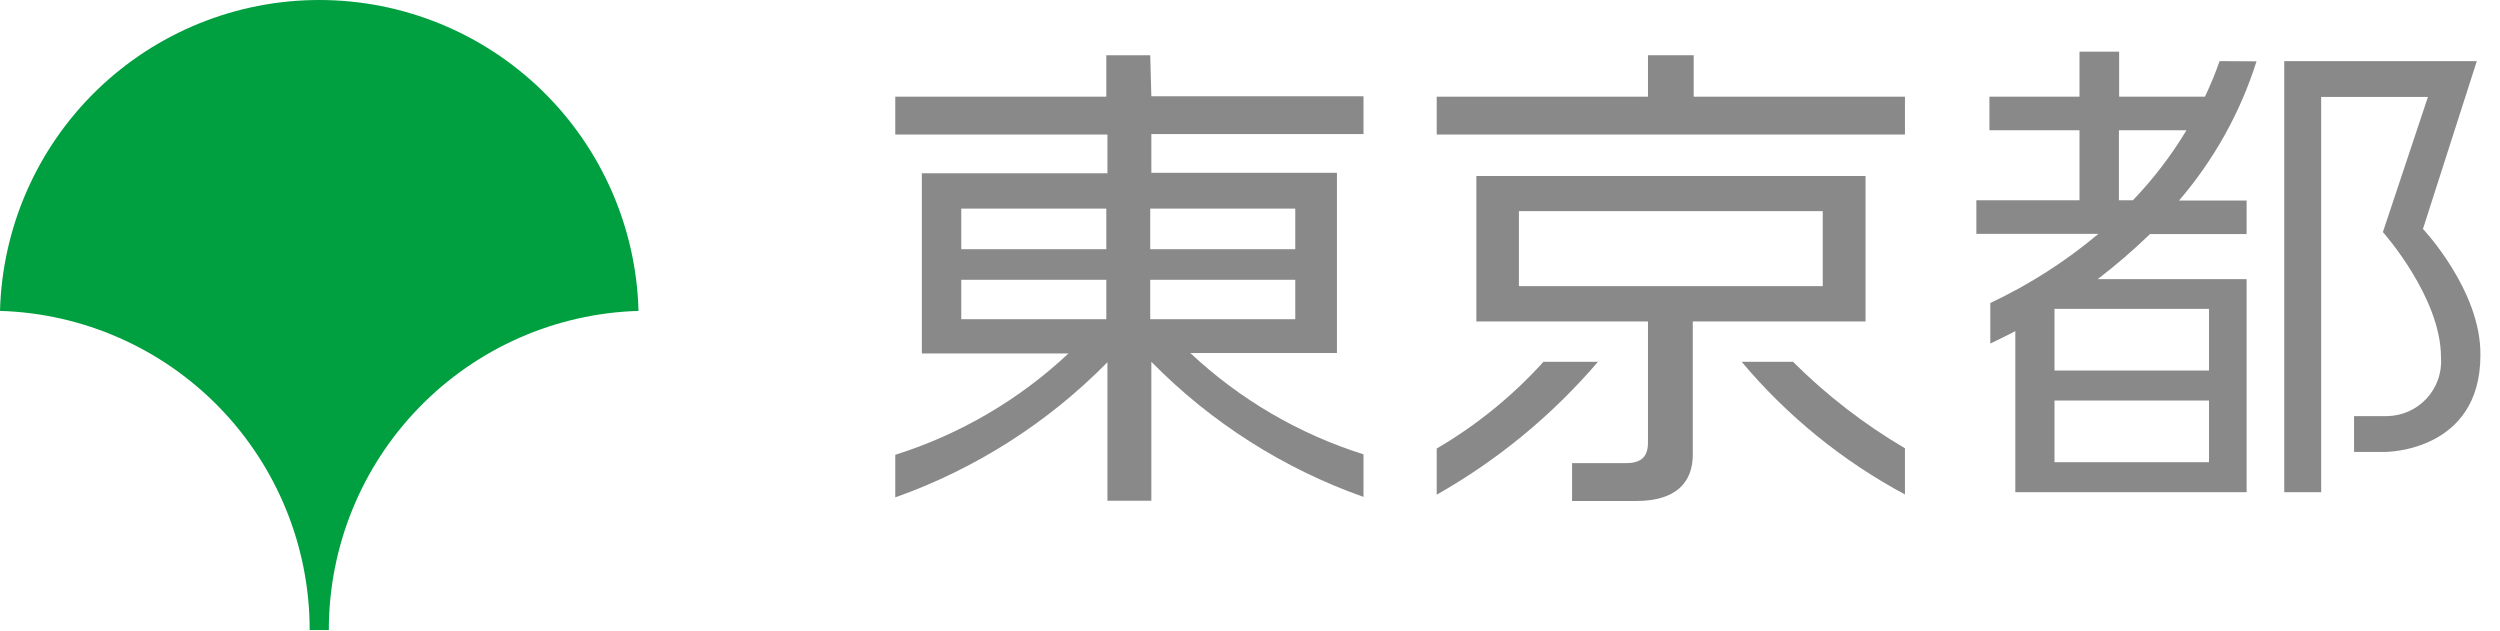
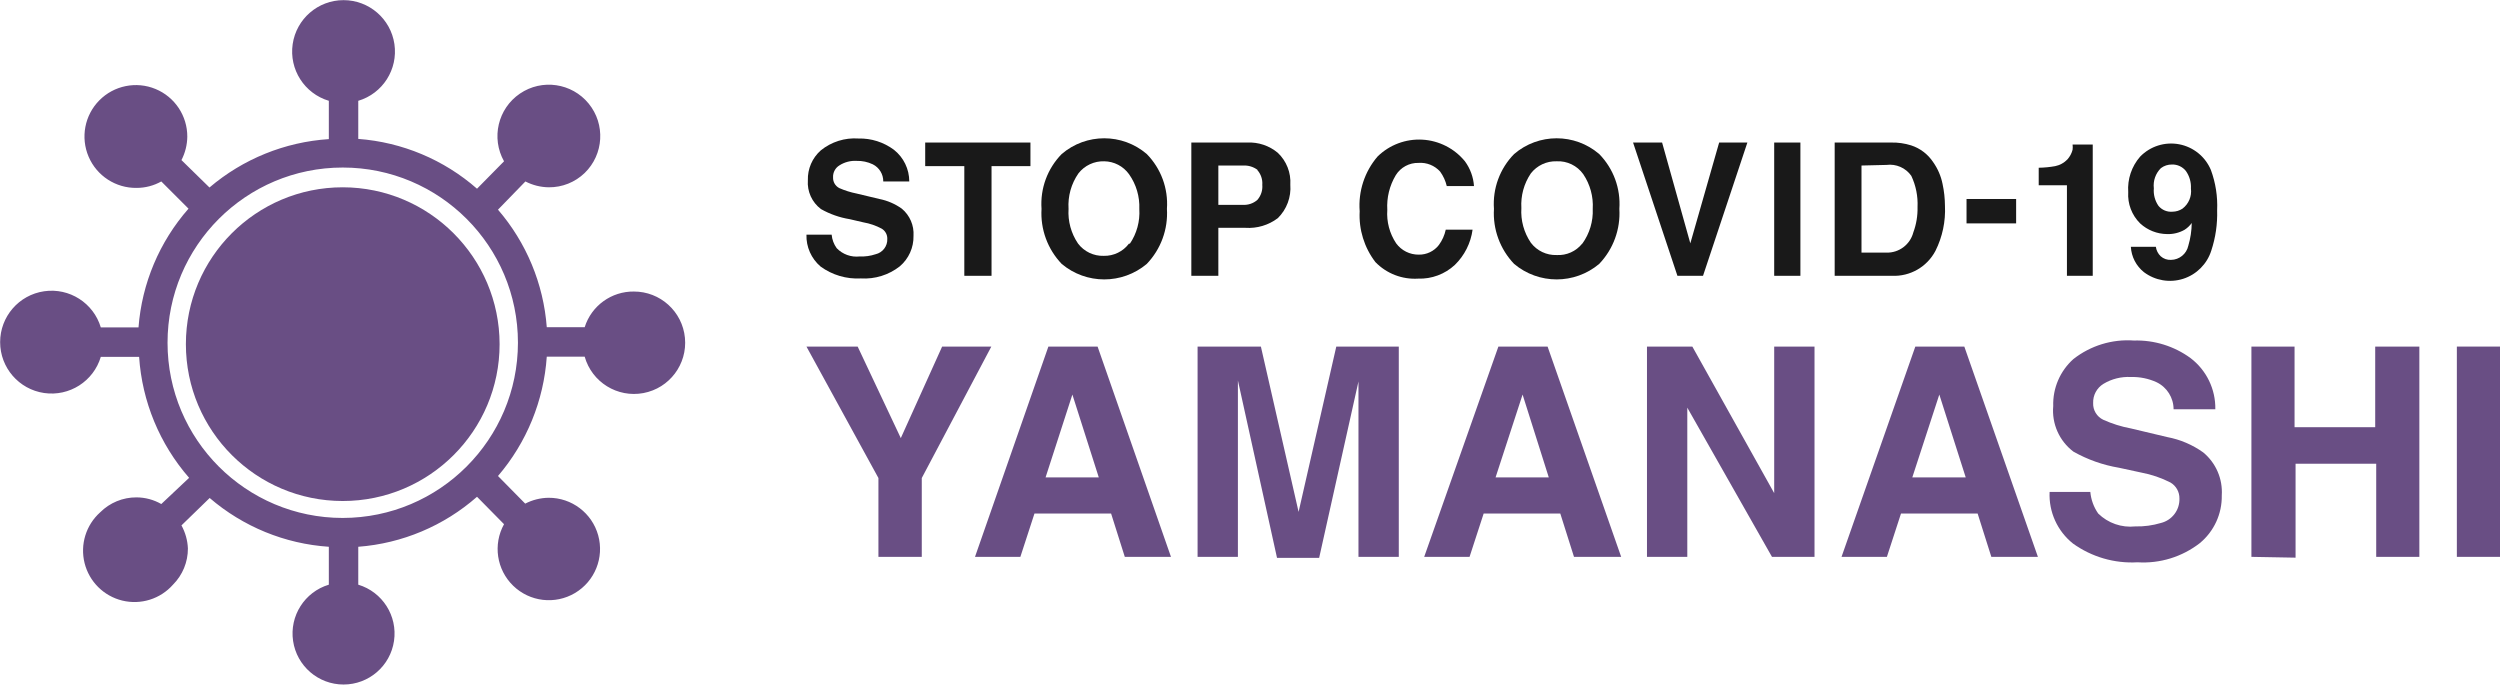
- <svg xmlns="http://www.w3.org/2000/svg" fill="none" height="28" viewBox="0 0 111 28" width="111">
-   <path d="m13.75 27.974h.85c-.002-3.687 1.433-7.229 4.001-9.874s6.064-4.187 9.749-4.296c-.098-3.694-1.635-7.204-4.282-9.783-2.648-2.578-6.197-4.021-9.893-4.021s-7.245 1.443-9.893 4.021c-2.648 2.578-4.184 6.088-4.282 9.783 3.685.109 7.182 1.65 9.749 4.296s4.002 6.188 4.001 9.874z" fill="#00a040" />
-   <g fill="#898989">
-     <path d="m51.07 2.453h-1.95v1.84h-9.37v1.68h9.42v1.72h-8.24v8h6.51c-2.193 2.058-4.822 3.596-7.69 4.5v1.89c3.554-1.26 6.776-3.311 9.42-6v6.15h1.95v-6.17c2.643 2.691 5.864 4.743 9.42 6v-1.89c-2.869-.903-5.498-2.441-7.69-4.5h6.51v-8h-8.24v-1.72h9.42v-1.68h-9.42zm-8.39 6.81h6.44v1.8h-6.44zm0 3.16h6.44v1.75h-6.44zm14.83 1.75h-6.44v-1.75h6.44zm0-4.91v1.8h-6.44v-1.8z" />
-     <path d="m68.53 16.064c-1.374 1.518-2.972 2.817-4.74 3.85v2.05c2.711-1.536 5.134-3.533 7.16-5.9z" />
-     <path d="m79.61 16.064h-2.28c2.02 2.407 4.481 4.406 7.25 5.89v-2.05c-1.812-1.066-3.481-2.356-4.97-3.84z" />
-     <path d="m80.93 14.274h1.9v-6.46h-17.28v6.46h7.62v5.38c0 .71-.39.91-1 .91h-2.37v1.68h2.85c1.77 0 2.51-.83 2.51-2.06v-5.91zm-13.49-4.9h13.49v3.33h-13.49z" />
-     <path d="m75.2 2.453h-2.03v1.84h-9.38v1.68h20.79v-1.68h-9.38z" />
-     <path d="m107.58 10.164 2.39-7.45h-8.55v19.14h1.64v-17.55h4.74l-2 6s2.58 2.89 2.58 5.56c.025.332-.019.666-.129.981-.11.315-.283.603-.509.848-.226.245-.5.441-.805.575-.305.135-.634.205-.967.207h-1.45v1.59h1.4s4.21 0 4.21-4.29c.04-2.87-2.55-5.61-2.55-5.61z" />
-     <path d="m98.55 2.713c-.188.538-.405 1.065-.65 1.58h-3.81v-2h-1.76v2h-4v1.49h4v3.11h-4.58v1.49h5.42c-1.461 1.226-3.075 2.258-4.8 3.07v1.8c.35-.17.73-.35 1.11-.55v7.15h10.27v-9.46h-6.61c.811-.622 1.585-1.29 2.32-2h4.29v-1.49h-3c1.551-1.807 2.722-3.909 3.44-6.18zm-.47 17.81h-6.86v-2.74h6.86zm0-4.07h-6.86v-2.74h6.86zm-4-7.56v-3.11h3c-.675 1.122-1.474 2.165-2.38 3.11z" />
+ <svg xmlns="http://www.w3.org/2000/svg" viewBox="0 0 124 34">
+   <defs>
+     <style>.cls-1{fill:#694e84;}.cls-2{fill:#191919;}.cls-3{isolation:isolate;}</style>
+   </defs>
+   <g id="レイヤー_2" data-name="レイヤー 2">
+     <g id="logo">
+       <path class="cls-1" d="M31.45,14.46A2.53,2.53,0,0,0,29,16.23H27.12A10.09,10.09,0,0,0,24.7,10.4L26.06,9a2.59,2.59,0,0,0,1.16.29A2.53,2.53,0,0,0,29,8.58,2.55,2.55,0,1,0,25,8L23.66,9.36a10.07,10.07,0,0,0-5.89-2.47V5a2.55,2.55,0,1,0-1.46,0v1.9A10.16,10.16,0,0,0,10.39,9.3L9,7.94a2.59,2.59,0,0,0,.29-1.16A2.55,2.55,0,1,0,6.78,9.32,2.49,2.49,0,0,0,8,9l1.35,1.35a10.08,10.08,0,0,0-2.48,5.89H5a2.55,2.55,0,1,0,0,1.46h1.9a10.15,10.15,0,0,0,2.48,6L8,25a2.49,2.49,0,0,0-1.23-.33,2.53,2.53,0,0,0-1.8.74A2.55,2.55,0,1,0,8.58,29a2.53,2.53,0,0,0,.74-1.8A2.59,2.59,0,0,0,9,26.06L10.4,24.7a10.1,10.1,0,0,0,5.91,2.42V29a2.53,2.53,0,1,0,1.46,0V27.12a10.08,10.08,0,0,0,5.89-2.48L25,26a2.54,2.54,0,1,0,2.21-1.31,2.59,2.59,0,0,0-1.16.29L24.7,23.61a10.16,10.16,0,0,0,2.42-5.92H29a2.54,2.54,0,1,0,2.43-3.23ZM17,25.69A8.69,8.69,0,1,1,25.69,17,8.7,8.7,0,0,1,17,25.69Z" />
+       <path class="cls-1" d="M17,9.29a7.78,7.78,0,1,0,7.78,7.78A7.79,7.79,0,0,0,17,9.29Z" />
+       <path class="cls-2" d="M41.25,11.64a1.34,1.34,0,0,0,.25.67,1.37,1.37,0,0,0,1.14.41,2.17,2.17,0,0,0,.79-.11.75.75,0,0,0,.58-.76.57.57,0,0,0-.28-.51,3,3,0,0,0-.9-.31l-.69-.16a4.28,4.28,0,0,1-1.42-.5,1.64,1.64,0,0,1-.65-1.43,1.9,1.9,0,0,1,.64-1.48,2.67,2.67,0,0,1,1.87-.59,2.83,2.83,0,0,1,1.76.56A2,2,0,0,1,45.1,9H43.81a.94.94,0,0,0-.52-.85,1.75,1.75,0,0,0-.8-.17,1.43,1.43,0,0,0-.85.22.66.66,0,0,0-.32.6.57.57,0,0,0,.31.53,4.17,4.17,0,0,0,.86.27l1.13.27a2.88,2.88,0,0,1,1.11.48,1.62,1.62,0,0,1,.58,1.35,1.93,1.93,0,0,1-.68,1.51,2.84,2.84,0,0,1-1.93.6,3.1,3.1,0,0,1-2-.59A2,2,0,0,1,40,11.64Z" />
+       <path class="cls-2" d="M51.11,7.07V8.24H49.18v5.44H47.83V8.24H45.89V7.07Z" />
+       <path class="cls-2" d="M56.88,13.09a3.28,3.28,0,0,1-4.22,0,3.63,3.63,0,0,1-1-2.73,3.53,3.53,0,0,1,1-2.72,3.24,3.24,0,0,1,4.22,0,3.53,3.53,0,0,1,1,2.72A3.63,3.63,0,0,1,56.88,13.09Zm-.84-1a2.75,2.75,0,0,0,.47-1.72A2.79,2.79,0,0,0,56,8.64,1.54,1.54,0,0,0,54.77,8a1.56,1.56,0,0,0-1.28.6A2.77,2.77,0,0,0,53,10.36a2.75,2.75,0,0,0,.47,1.72,1.54,1.54,0,0,0,1.28.61A1.52,1.52,0,0,0,56,12.08Z" />
+       <path class="cls-2" d="M63.38,10.82a2.4,2.4,0,0,1-1.61.48H60.43v2.38H59.09V7.07h2.77a2.2,2.2,0,0,1,1.52.51A2,2,0,0,1,64,9.16,2.1,2.1,0,0,1,63.38,10.82Zm-1-2.39a1.1,1.1,0,0,0-.72-.22H60.43v1.95h1.21a1,1,0,0,0,.72-.24,1,1,0,0,0,.25-.75A1,1,0,0,0,62.36,8.43Z" />
+       <path class="cls-2" d="M68.33,7.76A2.94,2.94,0,0,1,72.66,8a2.35,2.35,0,0,1,.45,1.23H71.76a2,2,0,0,0-.33-.72,1.31,1.31,0,0,0-1.07-.43,1.29,1.29,0,0,0-1.13.61,3,3,0,0,0-.42,1.72,2.65,2.65,0,0,0,.44,1.66,1.37,1.37,0,0,0,1.12.56,1.23,1.23,0,0,0,1-.48,2,2,0,0,0,.34-.76h1.33a3,3,0,0,1-.88,1.75,2.55,2.55,0,0,1-1.82.68A2.72,2.72,0,0,1,68.22,13a3.8,3.8,0,0,1-.78-2.52A3.73,3.73,0,0,1,68.33,7.76Z" />
+       <path class="cls-2" d="M79.32,13.09a3.28,3.28,0,0,1-4.22,0,3.63,3.63,0,0,1-1-2.73,3.53,3.53,0,0,1,1-2.72,3.24,3.24,0,0,1,4.22,0,3.53,3.53,0,0,1,1,2.72A3.63,3.63,0,0,1,79.32,13.09Zm-.84-1A2.75,2.75,0,0,0,79,10.36a2.79,2.79,0,0,0-.47-1.72A1.53,1.53,0,0,0,77.21,8a1.56,1.56,0,0,0-1.28.6,2.77,2.77,0,0,0-.47,1.72,2.75,2.75,0,0,0,.47,1.72,1.54,1.54,0,0,0,1.28.61A1.51,1.51,0,0,0,78.48,12.08Z" />
+       <path class="cls-2" d="M85.27,7.07h1.4l-2.2,6.61H83.2L81,7.07h1.44l1.4,5Z" />
+       <path class="cls-2" d="M89.3,13.68H88V7.07H89.3Z" />
+       <path class="cls-2" d="M94.79,7.21a2.08,2.08,0,0,1,1.1.84,2.83,2.83,0,0,1,.46,1.07,5.27,5.27,0,0,1,.12,1.09A4.51,4.51,0,0,1,96,12.44a2.32,2.32,0,0,1-2.16,1.24H91V7.07H93.8A3.06,3.06,0,0,1,94.79,7.21Zm-2.46,1v4.32h1.24a1.34,1.34,0,0,0,1.33-1,3.39,3.39,0,0,0,.21-1.26,3.27,3.27,0,0,0-.31-1.55,1.3,1.3,0,0,0-1.23-.54Z" />
+       <path class="cls-2" d="M97.54,9.87H100v1.21H97.54Z" />
+       <path class="cls-2" d="M101.12,9.19V8.32a5,5,0,0,0,.82-.08,1.15,1.15,0,0,0,.61-.34,1.17,1.17,0,0,0,.25-.47,1,1,0,0,0,0-.26h1v6.51h-1.28V9.19Z" />
+       <path class="cls-2" d="M106.15,7.77a2.14,2.14,0,0,1,3.51.66,5.12,5.12,0,0,1,.31,2,5.81,5.81,0,0,1-.29,2,2.15,2.15,0,0,1-3.34,1.07,1.73,1.73,0,0,1-.65-1.26h1.24a.79.79,0,0,0,.24.47.71.71,0,0,0,.51.18.89.89,0,0,0,.86-.7,4.14,4.14,0,0,0,.17-1.13,1.27,1.27,0,0,1-.36.34,1.64,1.64,0,0,1-.86.21,2,2,0,0,1-1.34-.53,2,2,0,0,1-.59-1.55A2.42,2.42,0,0,1,106.15,7.77Zm2.1,2.58a1.08,1.08,0,0,0,.42-1,1.38,1.38,0,0,0-.25-.87.85.85,0,0,0-.69-.32.89.89,0,0,0-.55.18,1.21,1.21,0,0,0-.35,1,1.33,1.33,0,0,0,.23.87.81.81,0,0,0,.7.29A.91.91,0,0,0,108.25,10.35Z" />
+       <g class="cls-3">
+         <path class="cls-1" d="M46.73,17.19h2.44l-3.45,6.52v3.91H43.57V23.71L40,17.19h2.54l2.14,4.54Z" />
+         <path class="cls-1" d="M52,17.19h2.44l3.64,10.43H55.79l-.68-2.15h-3.8l-.7,2.15H48.36Zm-.14,6.49h2.64l-1.31-4.11Z" />
+         <path class="cls-1" d="M66.28,17.19h3.1V27.62h-2v-7c0-.21,0-.49,0-.86v-.84l-1.95,8.75H63.34L61.4,18.87v.84c0,.37,0,.65,0,.86v7.05h-2V17.19h3.14l1.87,8.2Z" />
+         <path class="cls-1" d="M74.32,17.19h2.44l3.65,10.43H78.07l-.68-2.15h-3.8l-.7,2.15H70.64Zm-.14,6.49h2.64l-1.3-4.11Z" />
+         <path class="cls-1" d="M81.69,17.19h2.25L88,24.46V17.19h2V27.62H87.89l-4.2-7.4v7.4h-2Z" />
+         <path class="cls-1" d="M95,17.19h2.43l3.65,10.43H98.77l-.68-2.15h-3.8l-.7,2.15H91.34Zm-.15,6.49h2.65l-1.31-4.11Z" />
+         <path class="cls-1" d="M103.68,24.4a2.22,2.22,0,0,0,.39,1.07,2.28,2.28,0,0,0,1.84.64,4.06,4.06,0,0,0,1.27-.17,1.21,1.21,0,0,0,.92-1.21.9.9,0,0,0-.45-.8,5.35,5.35,0,0,0-1.44-.49l-1.11-.24a6.92,6.92,0,0,1-2.26-.8,2.55,2.55,0,0,1-1-2.26,3,3,0,0,1,1-2.33,4.36,4.36,0,0,1,3-.92,4.54,4.54,0,0,1,2.81.87,3.12,3.12,0,0,1,1.23,2.54h-2.07a1.49,1.49,0,0,0-.84-1.34,2.86,2.86,0,0,0-1.28-.26,2.38,2.38,0,0,0-1.36.34,1.07,1.07,0,0,0-.51.95.88.88,0,0,0,.5.83,6,6,0,0,0,1.37.43l1.81.43a4.5,4.5,0,0,1,1.78.76,2.55,2.55,0,0,1,.92,2.13,3,3,0,0,1-1.09,2.37,4.57,4.57,0,0,1-3.09.95,5,5,0,0,1-3.2-.93,3.09,3.09,0,0,1-1.16-2.56Z" />
+         <path class="cls-1" d="M111.67,27.62V17.19h2.14v4h4v-4H120V27.62h-2.14V23h-4v4.66Z" />
+         <path class="cls-1" d="M124,27.62h-2.14V17.19H124Z" />
+       </g>
+     </g>
  </g>
</svg>
